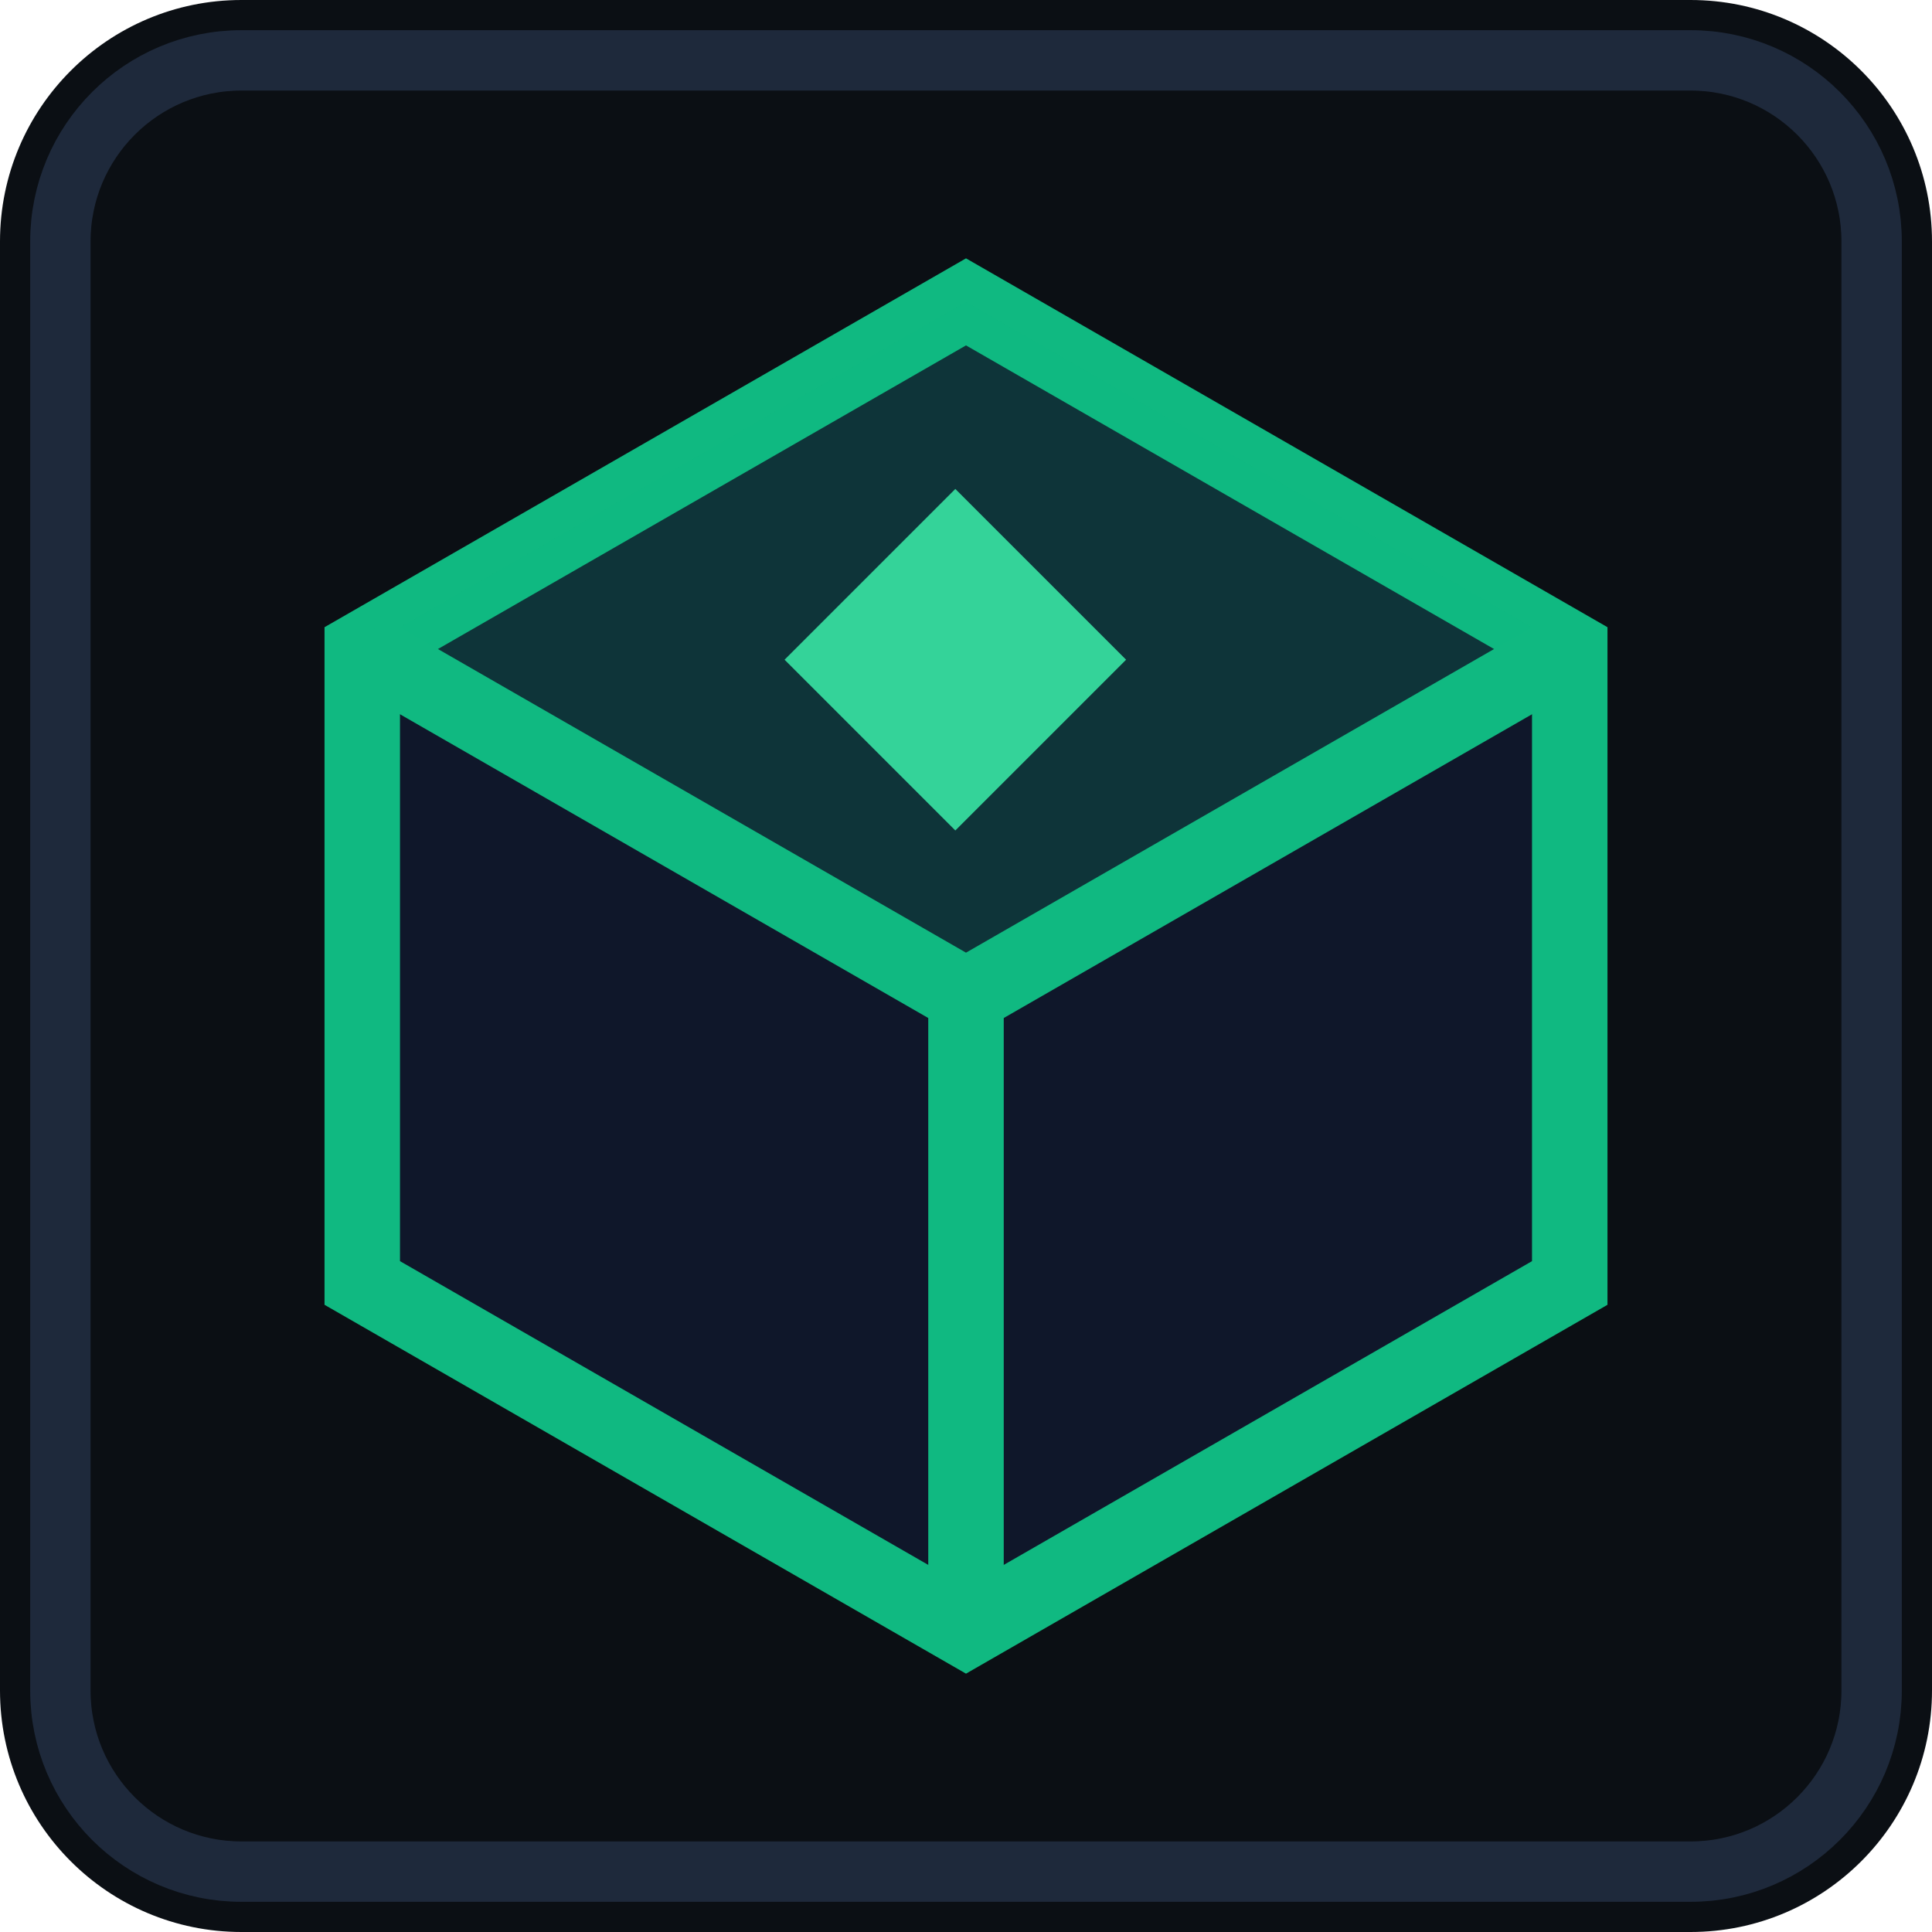
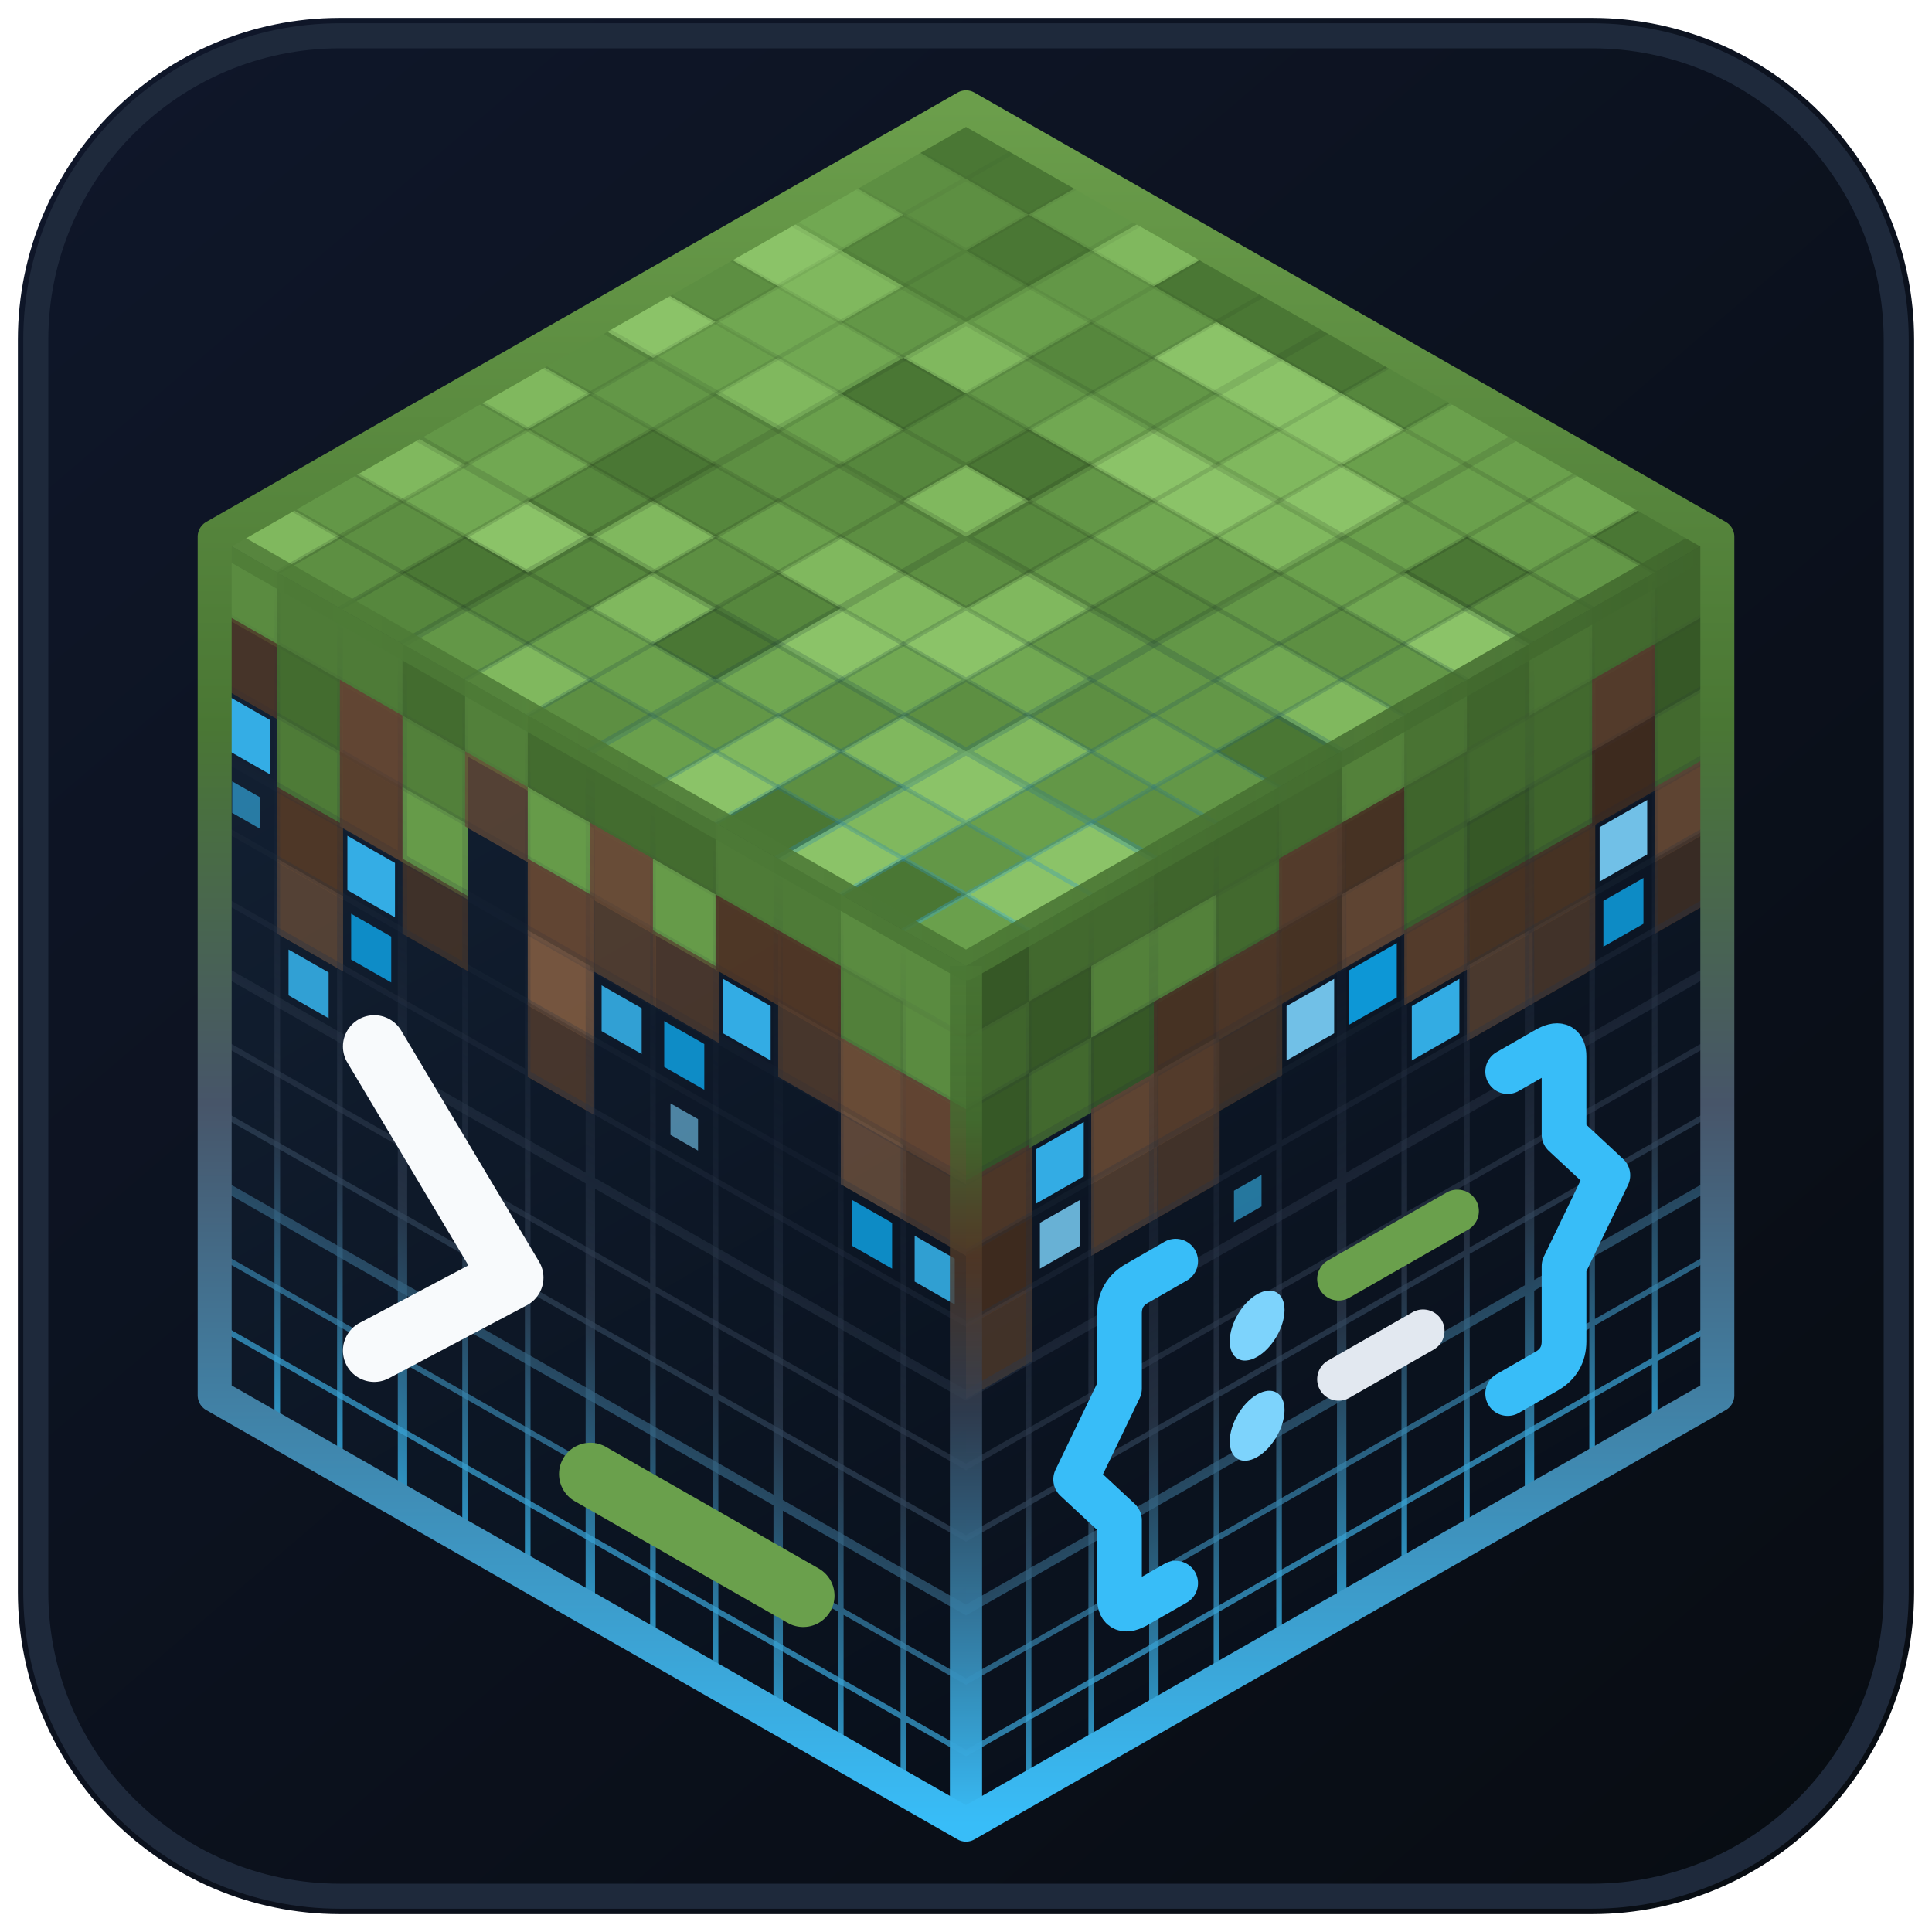
- <svg xmlns="http://www.w3.org/2000/svg" viewBox="0 0 64 64" fill="none">
-   <rect width="64" height="64" rx="8" fill="#0B0F14" />
-   <rect x="2" y="2" width="60" height="60" rx="6" stroke="#1E293B" stroke-width="2" />
-   <path d="M32 10L52 21.5V42.5L32 54L12 42.5V21.5L32 10Z" fill="#0F172A" stroke="#10B981" stroke-width="2.5" />
-   <path d="M32 10L52 21.5L32 33L12 21.5L32 10Z" fill="#10B981" fill-opacity="0.18" />
-   <path d="M32 33V54" stroke="#10B981" stroke-width="2.5" />
-   <path d="M12 21.5L32 33L52 21.5" stroke="#10B981" stroke-width="2.5" />
-   <rect x="28" y="18" width="8" height="8" transform="rotate(45 32 21.5)" fill="#34D399" />
+ <svg xmlns="http://www.w3.org/2000/svg" viewBox="10 10 108 108" fill="none" role="img" aria-label="NBTExplorerCLI Grass-to-Digital Voxel Logo">
+   <defs>
+     <linearGradient id="c1-bg" x1="16" y1="8" x2="112" y2="120" gradientUnits="userSpaceOnUse">
+       <stop offset="0%" stop-color="#0F172A" />
+       <stop offset="100%" stop-color="#080C12" />
+     </linearGradient>
+     <linearGradient id="c1-left" x1="22" y1="40" x2="64" y2="112" gradientUnits="userSpaceOnUse">
+       <stop offset="0%" stop-color="#142235" />
+       <stop offset="45%" stop-color="#0E1929" />
+       <stop offset="100%" stop-color="#080F1A" />
+     </linearGradient>
+     <linearGradient id="c1-right" x1="64" y1="40" x2="106" y2="112" gradientUnits="userSpaceOnUse">
+       <stop offset="0%" stop-color="#111D2E" />
+       <stop offset="45%" stop-color="#0C1523" />
+       <stop offset="100%" stop-color="#070C15" />
+     </linearGradient>
+     <linearGradient id="top-grid-fade" x1="0" y1="0" x2="12" y2="12" gradientUnits="userSpaceOnUse">
+       <stop offset="0%" stop-color="#0D1911" stop-opacity="0.02" />
+       <stop offset="55%" stop-color="#0D1911" stop-opacity="0.16" />
+       <stop offset="100%" stop-color="#38BDF8" stop-opacity="0.38" />
+     </linearGradient>
+     <linearGradient id="face-grid-fade" x1="0" y1="0" x2="0" y2="12" gradientUnits="userSpaceOnUse">
+       <stop offset="0%" stop-color="#1E293B" stop-opacity="0.0" />
+       <stop offset="28%" stop-color="#1E293B" stop-opacity="0.18" />
+       <stop offset="65%" stop-color="#334155" stop-opacity="0.62" />
+       <stop offset="100%" stop-color="#38BDF8" stop-opacity="0.78" />
+     </linearGradient>
+     <linearGradient id="cube-border-grad" x1="64" y1="16" x2="64" y2="112" gradientUnits="userSpaceOnUse">
+       <stop offset="0%" stop-color="#6B9E4B" />
+       <stop offset="36%" stop-color="#4A7734" />
+       <stop offset="58%" stop-color="#475569" />
+       <stop offset="100%" stop-color="#38BDF8" />
+     </linearGradient>
+     <linearGradient id="inner-seam-grad" x1="22" y1="40" x2="106" y2="40" gradientUnits="userSpaceOnUse">
+       <stop offset="0%" stop-color="#4E7B37" stop-opacity="0.82" />
+       <stop offset="50%" stop-color="#4A7734" stop-opacity="0.88" />
+       <stop offset="100%" stop-color="#3F652C" stop-opacity="0.82" />
+     </linearGradient>
+     <linearGradient id="spine-grad" x1="64" y1="64" x2="64" y2="112" gradientUnits="userSpaceOnUse">
+       <stop offset="0%" stop-color="#4A7734" stop-opacity="0.88" />
+       <stop offset="18%" stop-color="#436C2F" stop-opacity="0.82" />
+       <stop offset="34%" stop-color="#523927" stop-opacity="0.78" />
+       <stop offset="52%" stop-color="#334155" stop-opacity="0.85" />
+       <stop offset="100%" stop-color="#38BDF8" stop-opacity="1.0" />
+     </linearGradient>
+     <clipPath id="top-clip">
+       <path d="M64 16L106 40L64 64L22 40Z" />
+     </clipPath>
+     <clipPath id="left-clip">
+       <path d="M22 40L64 64V112L22 88Z" />
+     </clipPath>
+     <clipPath id="right-clip">
+       <path d="M64 64L106 40V88L64 112Z" />
+     </clipPath>
+   </defs>
+   <rect x="11" y="11" width="106" height="106" rx="18" fill="url(#c1-bg)" />
+   <rect x="12" y="12" width="104" height="104" rx="17" stroke="#1E293B" stroke-width="1.4" />
+   <path d="M22 40L64 64V112L22 88V40Z" fill="url(#c1-left)" />
+   <path d="M64 64L106 40V88L64 112V64Z" fill="url(#c1-right)" />
+   <g clip-path="url(#left-clip)">
+     <g transform="matrix(3.5, 2, 0, 4, 22, 40)">
+       <rect x="0" y="0" width="1.05" height="1.05" fill="#5A8B40" />
+       <rect x="0" y="1" width="1.05" height="1.05" fill="#523927" fill-opacity="0.82" />
+       <rect x="0.12" y="2.12" width="0.76" height="0.76" fill="#38BDF8" fill-opacity="0.9" />
+       <rect x="0.28" y="3.28" width="0.44" height="0.44" fill="#38BDF8" fill-opacity="0.58" />
+       <rect x="1" y="0" width="1.05" height="1.05" fill="#4E7B37" />
+       <rect x="1" y="1" width="1.05" height="1.05" fill="#436C2F" />
+       <rect x="1" y="2" width="1.05" height="1.05" fill="#4E7B37" />
+       <rect x="1" y="3" width="1.05" height="1.05" fill="#523927" fill-opacity="0.94" />
+       <rect x="1" y="4" width="1.05" height="1.05" fill="#6E4F38" fill-opacity="0.72" />
+       <rect x="1.18" y="5.18" width="0.64" height="0.64" fill="#38BDF8" fill-opacity="0.82" />
+       <rect x="2" y="0" width="1.05" height="1.05" fill="#4E7B37" />
+       <rect x="2" y="1" width="1.05" height="1.05" fill="#664833" fill-opacity="0.94" />
+       <rect x="2" y="2" width="1.05" height="1.05" fill="#5E422E" fill-opacity="0.94" />
+       <rect x="2.12" y="3.12" width="0.76" height="0.76" fill="#38BDF8" fill-opacity="0.9" />
+       <rect x="2.18" y="4.18" width="0.64" height="0.64" fill="#0EA5E9" fill-opacity="0.82" />
+       <rect x="3" y="0" width="1.05" height="1.05" fill="#436C2F" />
+       <rect x="3" y="1" width="1.05" height="1.05" fill="#52803A" />
+       <rect x="3" y="2" width="1.05" height="1.05" fill="#669B49" />
+       <rect x="3" y="3" width="1.05" height="1.05" fill="#523927" fill-opacity="0.72" />
+       <rect x="4" y="0" width="1.05" height="1.05" fill="#52803A" />
+       <rect x="4" y="1" width="1.05" height="1.05" fill="#6E4F38" fill-opacity="0.72" />
+       <rect x="5" y="0" width="1.05" height="1.05" fill="#436C2F" />
+       <rect x="5" y="1" width="1.05" height="1.05" fill="#669B49" />
+       <rect x="5" y="2" width="1.05" height="1.05" fill="#664833" fill-opacity="0.94" />
+       <rect x="5" y="3" width="1.05" height="1.05" fill="#7B5940" fill-opacity="0.94" />
+       <rect x="5" y="4" width="1.05" height="1.05" fill="#5E422E" fill-opacity="0.72" />
+       <rect x="6" y="0" width="1.05" height="1.05" fill="#436C2F" />
+       <rect x="6" y="1" width="1.05" height="1.05" fill="#6E4F38" fill-opacity="0.94" />
+       <rect x="6" y="2" width="1.05" height="1.05" fill="#664833" fill-opacity="0.72" />
+       <rect x="6.18" y="3.18" width="0.64" height="0.64" fill="#38BDF8" fill-opacity="0.82" />
+       <rect x="7" y="0" width="1.05" height="1.05" fill="#436C2F" />
+       <rect x="7" y="1" width="1.05" height="1.05" fill="#669B49" />
+       <rect x="7" y="2" width="1.05" height="1.05" fill="#5E422E" fill-opacity="0.72" />
+       <rect x="7.18" y="3.18" width="0.64" height="0.64" fill="#0EA5E9" fill-opacity="0.82" />
+       <rect x="7.28" y="4.28" width="0.44" height="0.44" fill="#7DD3FC" fill-opacity="0.58" />
+       <rect x="8" y="0" width="1.05" height="1.05" fill="#4E7B37" />
+       <rect x="8" y="1" width="1.05" height="1.05" fill="#523927" fill-opacity="0.94" />
+       <rect x="8.12" y="2.12" width="0.76" height="0.76" fill="#38BDF8" fill-opacity="0.9" />
+       <rect x="9" y="0" width="1.05" height="1.05" fill="#4E7B37" />
+       <rect x="9" y="1" width="1.05" height="1.05" fill="#523927" fill-opacity="0.94" />
+       <rect x="9" y="2" width="1.05" height="1.05" fill="#5E422E" fill-opacity="0.72" />
+       <rect x="10" y="0" width="1.05" height="1.05" fill="#5A8B40" />
+       <rect x="10" y="1" width="1.05" height="1.05" fill="#52803A" />
+       <rect x="10" y="2" width="1.05" height="1.05" fill="#6E4F38" fill-opacity="0.94" />
+       <rect x="10" y="3" width="1.05" height="1.05" fill="#7B5940" fill-opacity="0.72" />
+       <rect x="10.18" y="4.18" width="0.64" height="0.64" fill="#0EA5E9" fill-opacity="0.82" />
+       <rect x="11" y="0" width="1" height="1.05" fill="#5A8B40" />
+       <rect x="11" y="1" width="1" height="1.05" fill="#5A8B40" />
+       <rect x="11" y="2" width="1" height="1.05" fill="#664833" fill-opacity="0.94" />
+       <rect x="11" y="3" width="1" height="1.05" fill="#5E422E" fill-opacity="0.72" />
+       <rect x="11.18" y="4.18" width="0.64" height="0.64" fill="#38BDF8" fill-opacity="0.82" />
+       <path d="M1 0V12 M0 1 H12" stroke="url(#face-grid-fade)" stroke-width="0.09" />
+       <path d="M2 0V12 M0 2 H12" stroke="url(#face-grid-fade)" stroke-width="0.09" />
+       <path d="M3 0V12 M0 3 H12" stroke="url(#face-grid-fade)" stroke-width="0.15" />
+       <path d="M4 0V12 M0 4 H12" stroke="url(#face-grid-fade)" stroke-width="0.09" />
+       <path d="M5 0V12 M0 5 H12" stroke="url(#face-grid-fade)" stroke-width="0.09" />
+       <path d="M6 0V12 M0 6 H12" stroke="url(#face-grid-fade)" stroke-width="0.15" />
+       <path d="M7 0V12 M0 7 H12" stroke="url(#face-grid-fade)" stroke-width="0.09" />
+       <path d="M8 0V12 M0 8 H12" stroke="url(#face-grid-fade)" stroke-width="0.09" />
+       <path d="M9 0V12 M0 9 H12" stroke="url(#face-grid-fade)" stroke-width="0.15" />
+       <path d="M10 0V12 M0 10 H12" stroke="url(#face-grid-fade)" stroke-width="0.09" />
+       <path d="M11 0V12 M0 11 H12" stroke="url(#face-grid-fade)" stroke-width="0.09" />
+     </g>
+   </g>
+   <g clip-path="url(#right-clip)">
+     <g transform="matrix(3.5, -2, 0, 4, 64, 64)">
+       <rect x="0" y="0" width="1.05" height="1.05" fill="#365826" />
+       <rect x="0" y="1" width="1.05" height="1.05" fill="#3F652C" />
+       <rect x="0" y="2" width="1.05" height="1.05" fill="#365826" />
+       <rect x="0" y="3" width="1.05" height="1.05" fill="#503928" fill-opacity="0.94" />
+       <rect x="0" y="4" width="1.05" height="1.05" fill="#402C1E" fill-opacity="0.94" />
+       <rect x="0" y="5" width="1.05" height="1.05" fill="#573E2C" fill-opacity="0.72" />
+       <rect x="1" y="0" width="1.05" height="1.05" fill="#42692E" />
+       <rect x="1" y="1" width="1.05" height="1.05" fill="#365826" />
+       <rect x="1" y="2" width="1.05" height="1.05" fill="#42692E" />
+       <rect x="1.12" y="3.12" width="0.76" height="0.76" fill="#38BDF8" fill-opacity="0.9" />
+       <rect x="1.18" y="4.18" width="0.64" height="0.64" fill="#7DD3FC" fill-opacity="0.82" />
+       <rect x="2" y="0" width="1.05" height="1.05" fill="#42692E" />
+       <rect x="2" y="1" width="1.05" height="1.05" fill="#53813A" />
+       <rect x="2" y="2" width="1.05" height="1.05" fill="#365826" />
+       <rect x="2" y="3" width="1.05" height="1.05" fill="#634733" fill-opacity="0.94" />
+       <rect x="2" y="4" width="1.05" height="1.05" fill="#634733" fill-opacity="0.72" />
+       <rect x="3" y="0" width="1.05" height="1.05" fill="#3F652C" />
+       <rect x="3" y="1" width="1.05" height="1.05" fill="#53813A" />
+       <rect x="3" y="2" width="1.05" height="1.05" fill="#4A3424" fill-opacity="0.94" />
+       <rect x="3" y="3" width="1.05" height="1.05" fill="#573E2C" fill-opacity="0.94" />
+       <rect x="3" y="4" width="1.05" height="1.05" fill="#573E2C" fill-opacity="0.72" />
+       <rect x="4" y="0" width="1.05" height="1.05" fill="#3F652C" />
+       <rect x="4" y="1" width="1.05" height="1.05" fill="#42692E" />
+       <rect x="4" y="2" width="1.05" height="1.05" fill="#503928" fill-opacity="0.94" />
+       <rect x="4" y="3" width="1.05" height="1.05" fill="#503928" fill-opacity="0.72" />
+       <rect x="4.28" y="5.28" width="0.44" height="0.44" fill="#38BDF8" fill-opacity="0.58" />
+       <rect x="5" y="0" width="1.05" height="1.05" fill="#42692E" />
+       <rect x="5" y="1" width="1.05" height="1.05" fill="#573E2C" fill-opacity="0.94" />
+       <rect x="5" y="2" width="1.05" height="1.05" fill="#4A3424" fill-opacity="0.94" />
+       <rect x="5.12" y="3.12" width="0.76" height="0.76" fill="#7DD3FC" fill-opacity="0.9" />
+       <rect x="6" y="0" width="1.05" height="1.05" fill="#53813A" />
+       <rect x="6" y="1" width="1.05" height="1.05" fill="#4A3424" fill-opacity="0.94" />
+       <rect x="6" y="2" width="1.05" height="1.05" fill="#634733" fill-opacity="0.94" />
+       <rect x="6.12" y="3.12" width="0.76" height="0.76" fill="#0EA5E9" fill-opacity="0.9" />
+       <rect x="7" y="0" width="1.05" height="1.05" fill="#497333" />
+       <rect x="7" y="1" width="1.05" height="1.05" fill="#3F652C" />
+       <rect x="7" y="2" width="1.05" height="1.05" fill="#3F652C" />
+       <rect x="7" y="3" width="1.05" height="1.05" fill="#573E2C" fill-opacity="0.94" />
+       <rect x="7.12" y="4.12" width="0.76" height="0.76" fill="#38BDF8" fill-opacity="0.9" />
+       <rect x="8" y="0" width="1.05" height="1.05" fill="#3F652C" />
+       <rect x="8" y="1" width="1.05" height="1.05" fill="#42692E" />
+       <rect x="8" y="2" width="1.05" height="1.05" fill="#365826" />
+       <rect x="8" y="3" width="1.05" height="1.05" fill="#4A3424" fill-opacity="0.94" />
+       <rect x="8" y="4" width="1.05" height="1.05" fill="#634733" fill-opacity="0.72" />
+       <rect x="9" y="0" width="1.05" height="1.05" fill="#497333" />
+       <rect x="9" y="1" width="1.05" height="1.05" fill="#42692E" />
+       <rect x="9" y="2" width="1.05" height="1.05" fill="#3F652C" />
+       <rect x="9" y="3" width="1.05" height="1.05" fill="#4A3424" fill-opacity="0.94" />
+       <rect x="9" y="4" width="1.05" height="1.05" fill="#573E2C" fill-opacity="0.72" />
+       <rect x="10" y="0" width="1.05" height="1.05" fill="#42692E" />
+       <rect x="10" y="1" width="1.05" height="1.05" fill="#573E2C" fill-opacity="0.94" />
+       <rect x="10" y="2" width="1.05" height="1.05" fill="#402C1E" fill-opacity="0.94" />
+       <rect x="10.12" y="3.12" width="0.76" height="0.76" fill="#7DD3FC" fill-opacity="0.9" />
+       <rect x="10.18" y="4.18" width="0.64" height="0.64" fill="#0EA5E9" fill-opacity="0.82" />
+       <rect x="11" y="0" width="1" height="1.05" fill="#3F652C" />
+       <rect x="11" y="1" width="1" height="1.05" fill="#365826" />
+       <rect x="11" y="2" width="1" height="1.05" fill="#42692E" />
+       <rect x="11" y="3" width="1" height="1.05" fill="#634733" fill-opacity="0.94" />
+       <rect x="11" y="4" width="1" height="1.05" fill="#4A3424" fill-opacity="0.72" />
+       <path d="M1 0V12 M0 1 H12" stroke="url(#face-grid-fade)" stroke-width="0.09" />
+       <path d="M2 0V12 M0 2 H12" stroke="url(#face-grid-fade)" stroke-width="0.09" />
+       <path d="M3 0V12 M0 3 H12" stroke="url(#face-grid-fade)" stroke-width="0.15" />
+       <path d="M4 0V12 M0 4 H12" stroke="url(#face-grid-fade)" stroke-width="0.09" />
+       <path d="M5 0V12 M0 5 H12" stroke="url(#face-grid-fade)" stroke-width="0.09" />
+       <path d="M6 0V12 M0 6 H12" stroke="url(#face-grid-fade)" stroke-width="0.15" />
+       <path d="M7 0V12 M0 7 H12" stroke="url(#face-grid-fade)" stroke-width="0.09" />
+       <path d="M8 0V12 M0 8 H12" stroke="url(#face-grid-fade)" stroke-width="0.09" />
+       <path d="M9 0V12 M0 9 H12" stroke="url(#face-grid-fade)" stroke-width="0.15" />
+       <path d="M10 0V12 M0 10 H12" stroke="url(#face-grid-fade)" stroke-width="0.09" />
+       <path d="M11 0V12 M0 11 H12" stroke="url(#face-grid-fade)" stroke-width="0.09" />
+     </g>
+   </g>
+   <g clip-path="url(#top-clip)">
+     <g transform="matrix(3.5, 2, -3.5, 2, 64, 16)">
+       <rect x="0" y="0" width="1.05" height="1.05" fill="#4A7734" />
+       <rect x="1" y="0" width="1.05" height="1.05" fill="#4A7734" />
+       <rect x="2" y="0" width="1.05" height="1.05" fill="#639747" />
+       <rect x="3" y="0" width="1.05" height="1.05" fill="#80B85E" />
+       <rect x="4" y="0" width="1.05" height="1.05" fill="#4A7734" />
+       <rect x="5" y="0" width="1.05" height="1.05" fill="#4A7734" />
+       <rect x="6" y="0" width="1.05" height="1.05" fill="#4A7734" />
+       <rect x="7" y="0" width="1.05" height="1.05" fill="#56873D" />
+       <rect x="8" y="0" width="1.05" height="1.05" fill="#6AA04C" />
+       <rect x="9" y="0" width="1.05" height="1.05" fill="#6AA04C" />
+       <rect x="10" y="0" width="1.05" height="1.05" fill="#71A852" />
+       <rect x="11" y="0" width="1" height="1.05" fill="#4A7734" />
+       <rect x="0" y="1" width="1.05" height="1.05" fill="#5D8F42" />
+       <rect x="1" y="1" width="1.05" height="1.05" fill="#5D8F42" />
+       <rect x="2" y="1" width="1.05" height="1.05" fill="#4A7734" />
+       <rect x="3" y="1" width="1.05" height="1.05" fill="#639747" />
+       <rect x="4" y="1" width="1.05" height="1.05" fill="#639747" />
+       <rect x="5" y="1" width="1.05" height="1.05" fill="#8BC368" />
+       <rect x="6" y="1" width="1.05" height="1.05" fill="#8BC368" />
+       <rect x="7" y="1" width="1.05" height="1.05" fill="#8BC368" />
+       <rect x="8" y="1" width="1.05" height="1.05" fill="#6AA04C" />
+       <rect x="9" y="1" width="1.05" height="1.05" fill="#6AA04C" />
+       <rect x="10" y="1" width="1.05" height="1.05" fill="#6AA04C" />
+       <rect x="11" y="1" width="1" height="1.05" fill="#639747" />
+       <rect x="0" y="2" width="1.05" height="1.05" fill="#71A852" />
+       <rect x="1" y="2" width="1.05" height="1.05" fill="#56873D" />
+       <rect x="2" y="2" width="1.05" height="1.05" fill="#56873D" />
+       <rect x="3" y="2" width="1.05" height="1.05" fill="#6AA04C" />
+       <rect x="4" y="2" width="1.05" height="1.05" fill="#56873D" />
+       <rect x="5" y="2" width="1.05" height="1.05" fill="#639747" />
+       <rect x="6" y="2" width="1.05" height="1.05" fill="#71A852" />
+       <rect x="7" y="2" width="1.05" height="1.05" fill="#80B85E" />
+       <rect x="8" y="2" width="1.05" height="1.05" fill="#8BC368" />
+       <rect x="9" y="2" width="1.05" height="1.05" fill="#6AA04C" />
+       <rect x="10" y="2" width="1.05" height="1.05" fill="#4A7734" />
+       <rect x="11" y="2" width="1" height="1.05" fill="#5D8F42" />
+       <rect x="0" y="3" width="1.05" height="1.05" fill="#8BC368" />
+       <rect x="1" y="3" width="1.05" height="1.05" fill="#80B85E" />
+       <rect x="2" y="3" width="1.05" height="1.05" fill="#639747" />
+       <rect x="3" y="3" width="1.05" height="1.05" fill="#80B85E" />
+       <rect x="4" y="3" width="1.05" height="1.05" fill="#639747" />
+       <rect x="5" y="3" width="1.05" height="1.05" fill="#71A852" />
+       <rect x="6" y="3" width="1.05" height="1.05" fill="#8BC368" />
+       <rect x="7" y="3" width="1.05" height="1.05" fill="#8BC368" />
+       <rect x="8" y="3" width="1.05" height="1.05" fill="#80B85E" />
+       <rect x="9" y="3" width="1.05" height="1.05" fill="#6AA04C" />
+       <rect x="10" y="3" width="1.05" height="1.05" fill="#71A852" />
+       <rect x="11" y="3" width="1" height="1.05" fill="#8BC368" />
+       <rect x="0" y="4" width="1.05" height="1.05" fill="#5D8F42" />
+       <rect x="1" y="4" width="1.05" height="1.05" fill="#71A852" />
+       <rect x="2" y="4" width="1.05" height="1.05" fill="#71A852" />
+       <rect x="3" y="4" width="1.05" height="1.05" fill="#4A7734" />
+       <rect x="4" y="4" width="1.05" height="1.05" fill="#56873D" />
+       <rect x="5" y="4" width="1.05" height="1.05" fill="#4A7734" />
+       <rect x="6" y="4" width="1.05" height="1.05" fill="#639747" />
+       <rect x="7" y="4" width="1.05" height="1.05" fill="#71A852" />
+       <rect x="8" y="4" width="1.05" height="1.05" fill="#5D8F42" />
+       <rect x="9" y="4" width="1.05" height="1.05" fill="#639747" />
+       <rect x="10" y="4" width="1.05" height="1.05" fill="#5D8F42" />
+       <rect x="11" y="4" width="1" height="1.05" fill="#639747" />
+       <rect x="0" y="5" width="1.05" height="1.05" fill="#8BC368" />
+       <rect x="1" y="5" width="1.05" height="1.05" fill="#6AA04C" />
+       <rect x="2" y="5" width="1.05" height="1.05" fill="#80B85E" />
+       <rect x="3" y="5" width="1.05" height="1.05" fill="#6AA04C" />
+       <rect x="4" y="5" width="1.05" height="1.05" fill="#56873D" />
+       <rect x="5" y="5" width="1.05" height="1.05" fill="#80B85E" />
+       <rect x="6" y="5" width="1.05" height="1.05" fill="#56873D" />
+       <rect x="7" y="5" width="1.05" height="1.05" fill="#639747" />
+       <rect x="8" y="5" width="1.05" height="1.05" fill="#56873D" />
+       <rect x="9" y="5" width="1.05" height="1.05" fill="#639747" />
+       <rect x="10" y="5" width="1.05" height="1.05" fill="#71A852" />
+       <rect x="11" y="5" width="1" height="1.05" fill="#80B85E" />
+       <rect x="0" y="6" width="1.05" height="1.05" fill="#5D8F42" />
+       <rect x="1" y="6" width="1.05" height="1.05" fill="#639747" />
+       <rect x="2" y="6" width="1.05" height="1.05" fill="#5D8F42" />
+       <rect x="3" y="6" width="1.05" height="1.05" fill="#5D8F42" />
+       <rect x="4" y="6" width="1.05" height="1.05" fill="#5D8F42" />
+       <rect x="5" y="6" width="1.05" height="1.05" fill="#5D8F42" />
+       <rect x="6" y="6" width="1.05" height="1.05" fill="#5D8F42" />
+       <rect x="7" y="6" width="1.05" height="1.05" fill="#80B85E" />
+       <rect x="8" y="6" width="1.05" height="1.05" fill="#639747" />
+       <rect x="9" y="6" width="1.05" height="1.05" fill="#639747" />
+       <rect x="10" y="6" width="1.05" height="1.05" fill="#639747" />
+       <rect x="11" y="6" width="1" height="1.05" fill="#4A7734" />
+       <rect x="0" y="7" width="1.05" height="1.05" fill="#80B85E" />
+       <rect x="1" y="7" width="1.05" height="1.05" fill="#5D8F42" />
+       <rect x="2" y="7" width="1.05" height="1.05" fill="#4A7734" />
+       <rect x="3" y="7" width="1.05" height="1.05" fill="#56873D" />
+       <rect x="4" y="7" width="1.05" height="1.05" fill="#6AA04C" />
+       <rect x="5" y="7" width="1.05" height="1.05" fill="#80B85E" />
+       <rect x="6" y="7" width="1.05" height="1.05" fill="#80B85E" />
+       <rect x="7" y="7" width="1.05" height="1.05" fill="#8BC368" />
+       <rect x="8" y="7" width="1.05" height="1.05" fill="#71A852" />
+       <rect x="9" y="7" width="1.05" height="1.05" fill="#5D8F42" />
+       <rect x="10" y="7" width="1.05" height="1.05" fill="#6AA04C" />
+       <rect x="11" y="7" width="1" height="1.05" fill="#639747" />
+       <rect x="0" y="8" width="1.05" height="1.05" fill="#639747" />
+       <rect x="1" y="8" width="1.05" height="1.05" fill="#71A852" />
+       <rect x="2" y="8" width="1.05" height="1.05" fill="#56873D" />
+       <rect x="3" y="8" width="1.05" height="1.05" fill="#80B85E" />
+       <rect x="4" y="8" width="1.05" height="1.05" fill="#5D8F42" />
+       <rect x="5" y="8" width="1.05" height="1.05" fill="#56873D" />
+       <rect x="6" y="8" width="1.05" height="1.05" fill="#8BC368" />
+       <rect x="7" y="8" width="1.05" height="1.05" fill="#71A852" />
+       <rect x="8" y="8" width="1.05" height="1.05" fill="#5D8F42" />
+       <rect x="9" y="8" width="1.05" height="1.05" fill="#80B85E" />
+       <rect x="10" y="8" width="1.05" height="1.05" fill="#639747" />
+       <rect x="11" y="8" width="1" height="1.05" fill="#5D8F42" />
+       <rect x="0" y="9" width="1.05" height="1.05" fill="#80B85E" />
+       <rect x="1" y="9" width="1.05" height="1.05" fill="#71A852" />
+       <rect x="2" y="9" width="1.05" height="1.05" fill="#8BC368" />
+       <rect x="3" y="9" width="1.05" height="1.05" fill="#56873D" />
+       <rect x="4" y="9" width="1.05" height="1.05" fill="#80B85E" />
+       <rect x="5" y="9" width="1.05" height="1.05" fill="#4A7734" />
+       <rect x="6" y="9" width="1.05" height="1.05" fill="#71A852" />
+       <rect x="7" y="9" width="1.05" height="1.05" fill="#5D8F42" />
+       <rect x="8" y="9" width="1.05" height="1.05" fill="#80B85E" />
+       <rect x="9" y="9" width="1.05" height="1.05" fill="#8BC368" />
+       <rect x="10" y="9" width="1.05" height="1.05" fill="#6AA04C" />
+       <rect x="11" y="9" width="1" height="1.05" fill="#8BC368" />
+       <rect x="0" y="10" width="1.05" height="1.05" fill="#639747" />
+       <rect x="1" y="10" width="1.05" height="1.05" fill="#5D8F42" />
+       <rect x="2" y="10" width="1.05" height="1.05" fill="#4A7734" />
+       <rect x="3" y="10" width="1.05" height="1.05" fill="#56873D" />
+       <rect x="4" y="10" width="1.05" height="1.05" fill="#6AA04C" />
+       <rect x="5" y="10" width="1.05" height="1.05" fill="#6AA04C" />
+       <rect x="6" y="10" width="1.05" height="1.05" fill="#639747" />
+       <rect x="7" y="10" width="1.05" height="1.05" fill="#80B85E" />
+       <rect x="8" y="10" width="1.05" height="1.05" fill="#5D8F42" />
+       <rect x="9" y="10" width="1.05" height="1.05" fill="#80B85E" />
+       <rect x="10" y="10" width="1.05" height="1.05" fill="#639747" />
+       <rect x="11" y="10" width="1" height="1.05" fill="#8BC368" />
+       <rect x="0" y="11" width="1.05" height="1" fill="#80B85E" />
+       <rect x="1" y="11" width="1.05" height="1" fill="#5D8F42" />
+       <rect x="2" y="11" width="1.05" height="1" fill="#56873D" />
+       <rect x="3" y="11" width="1.05" height="1" fill="#639747" />
+       <rect x="4" y="11" width="1.05" height="1" fill="#80B85E" />
+       <rect x="5" y="11" width="1.05" height="1" fill="#5D8F42" />
+       <rect x="6" y="11" width="1.05" height="1" fill="#6AA04C" />
+       <rect x="7" y="11" width="1.05" height="1" fill="#8BC368" />
+       <rect x="8" y="11" width="1.05" height="1" fill="#4A7734" />
+       <rect x="9" y="11" width="1.05" height="1" fill="#8BC368" />
+       <rect x="10" y="11" width="1.05" height="1" fill="#4A7734" />
+       <rect x="11" y="11" width="1" height="1" fill="#6AA04C" />
+       <path d="M1 0V12 M0 1 H12" stroke="url(#top-grid-fade)" stroke-width="0.07" />
+       <path d="M2 0V12 M0 2 H12" stroke="url(#top-grid-fade)" stroke-width="0.07" />
+       <path d="M3 0V12 M0 3 H12" stroke="url(#top-grid-fade)" stroke-width="0.12" />
+       <path d="M4 0V12 M0 4 H12" stroke="url(#top-grid-fade)" stroke-width="0.07" />
+       <path d="M5 0V12 M0 5 H12" stroke="url(#top-grid-fade)" stroke-width="0.07" />
+       <path d="M6 0V12 M0 6 H12" stroke="url(#top-grid-fade)" stroke-width="0.12" />
+       <path d="M7 0V12 M0 7 H12" stroke="url(#top-grid-fade)" stroke-width="0.07" />
+       <path d="M8 0V12 M0 8 H12" stroke="url(#top-grid-fade)" stroke-width="0.07" />
+       <path d="M9 0V12 M0 9 H12" stroke="url(#top-grid-fade)" stroke-width="0.12" />
+       <path d="M10 0V12 M0 10 H12" stroke="url(#top-grid-fade)" stroke-width="0.07" />
+       <path d="M11 0V12 M0 11 H12" stroke="url(#top-grid-fade)" stroke-width="0.07" />
+     </g>
+   </g>
+   <path d="M30.92 68.5L38.63 81.42L30.92 85.5" stroke="#F8FAFC" stroke-width="3.5" stroke-linecap="round" stroke-linejoin="round" />
+   <path d="M43 92.4L54.9 99.2" stroke="#6AA04C" stroke-width="3.5" stroke-linecap="round" />
+   <g>
+     <path d="M75.72 80.5L73.56 81.74Q72.58 82.3 72.58 83.42L72.58 87.62L70.13 92.7L72.58 94.98L72.58 99.35Q72.58 100.3 73.56 99.74L75.72 98.5" stroke="#38BDF8" stroke-width="2.5" stroke-linecap="round" stroke-linejoin="round" />
+     <path d="M94.28 87.9L96.44 86.66Q97.43 86.1 97.43 84.98L97.43 80.78L99.88 75.7L97.43 73.42L97.43 69.05Q97.43 68.1 96.44 68.66L94.28 69.9" stroke="#38BDF8" stroke-width="2.5" stroke-linecap="round" stroke-linejoin="round" />
+     <g transform="matrix(0.875, -0.5, 0, 1, 64, 64)">
+       <circle cx="18.6" cy="29.4" r="1.75" fill="#7DD3FC" />
+       <circle cx="18.6" cy="35.0" r="1.75" fill="#7DD3FC" />
+     </g>
+     <path d="M84.83 81.5L91.47 77.7" stroke="#6AA04C" stroke-width="2.4" stroke-linecap="round" />
+     <path d="M84.83 87.1L89.55 84.4" stroke="#E2E8F0" stroke-width="2.4" stroke-linecap="round" />
+   </g>
+   <path d="M64 64V112" stroke="url(#spine-grad)" stroke-width="1.8" stroke-linecap="butt" />
+   <path d="M22 40L64 64L106 40" stroke="url(#inner-seam-grad)" stroke-width="1.6" stroke-linejoin="round" stroke-linecap="round" />
+   <path d="M64 16L106 40V88L64 112L22 88V40L64 16Z" stroke="url(#cube-border-grad)" stroke-width="1.9" stroke-linejoin="round" />
</svg>
